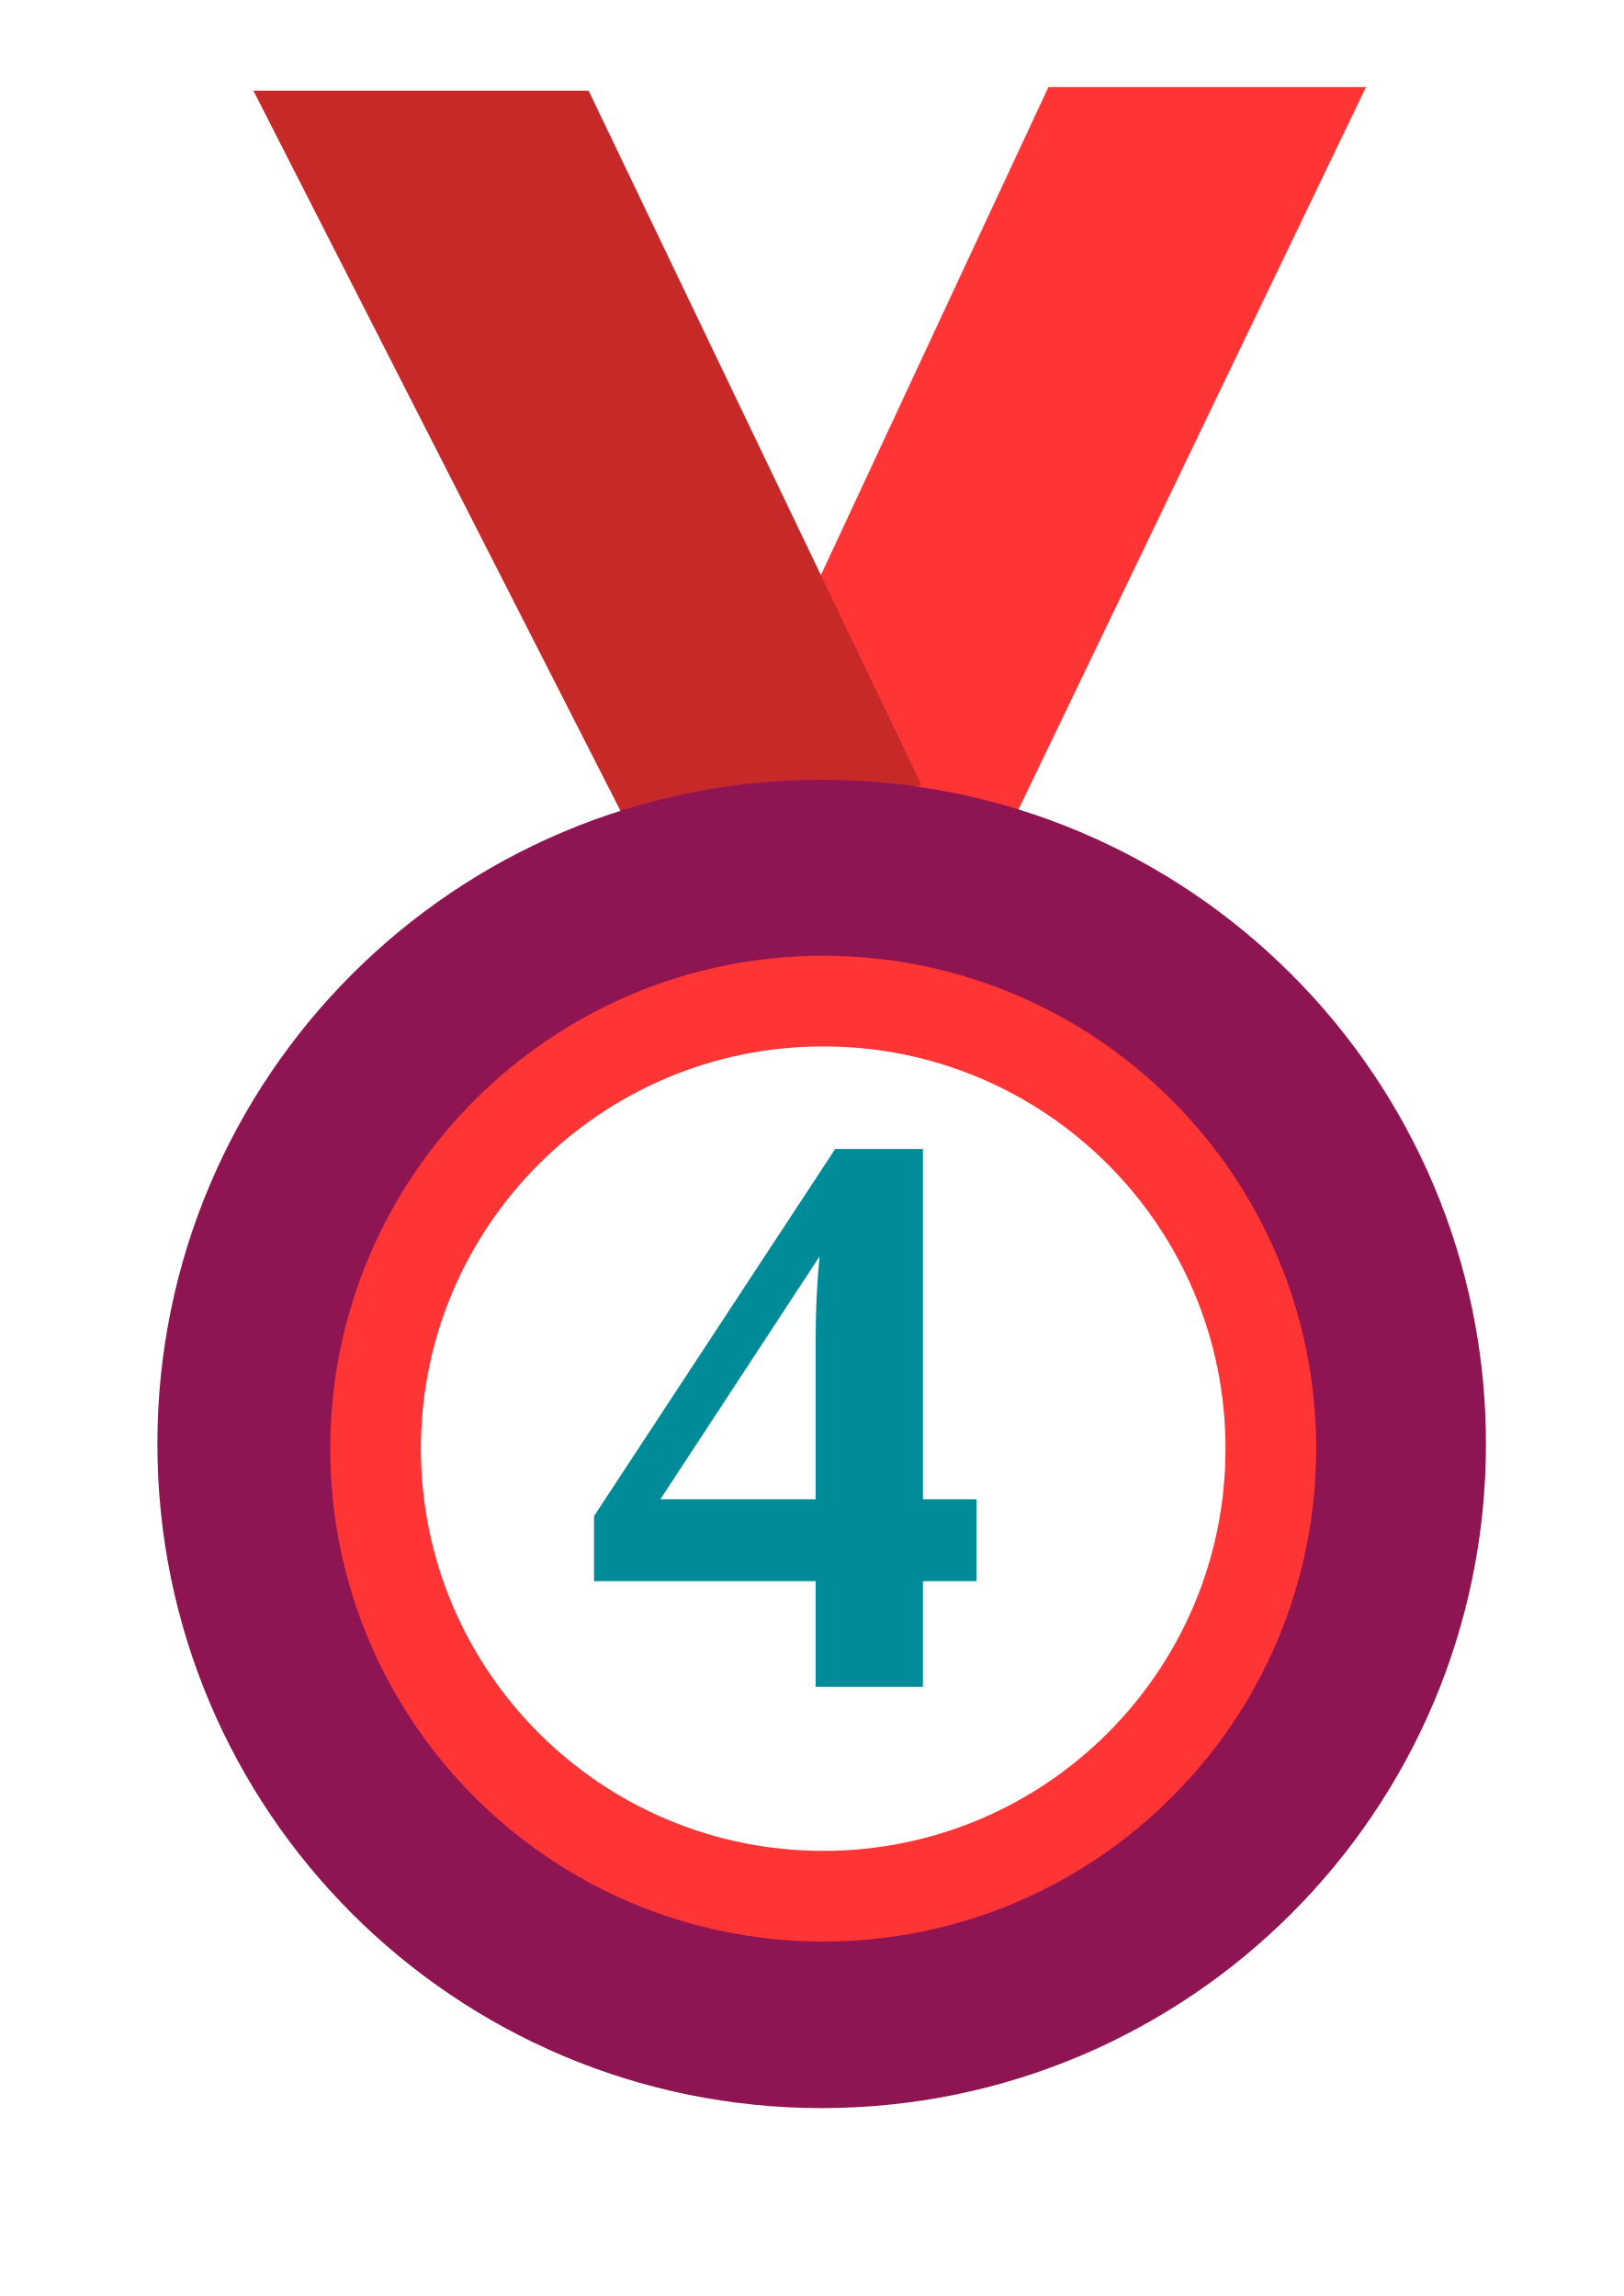
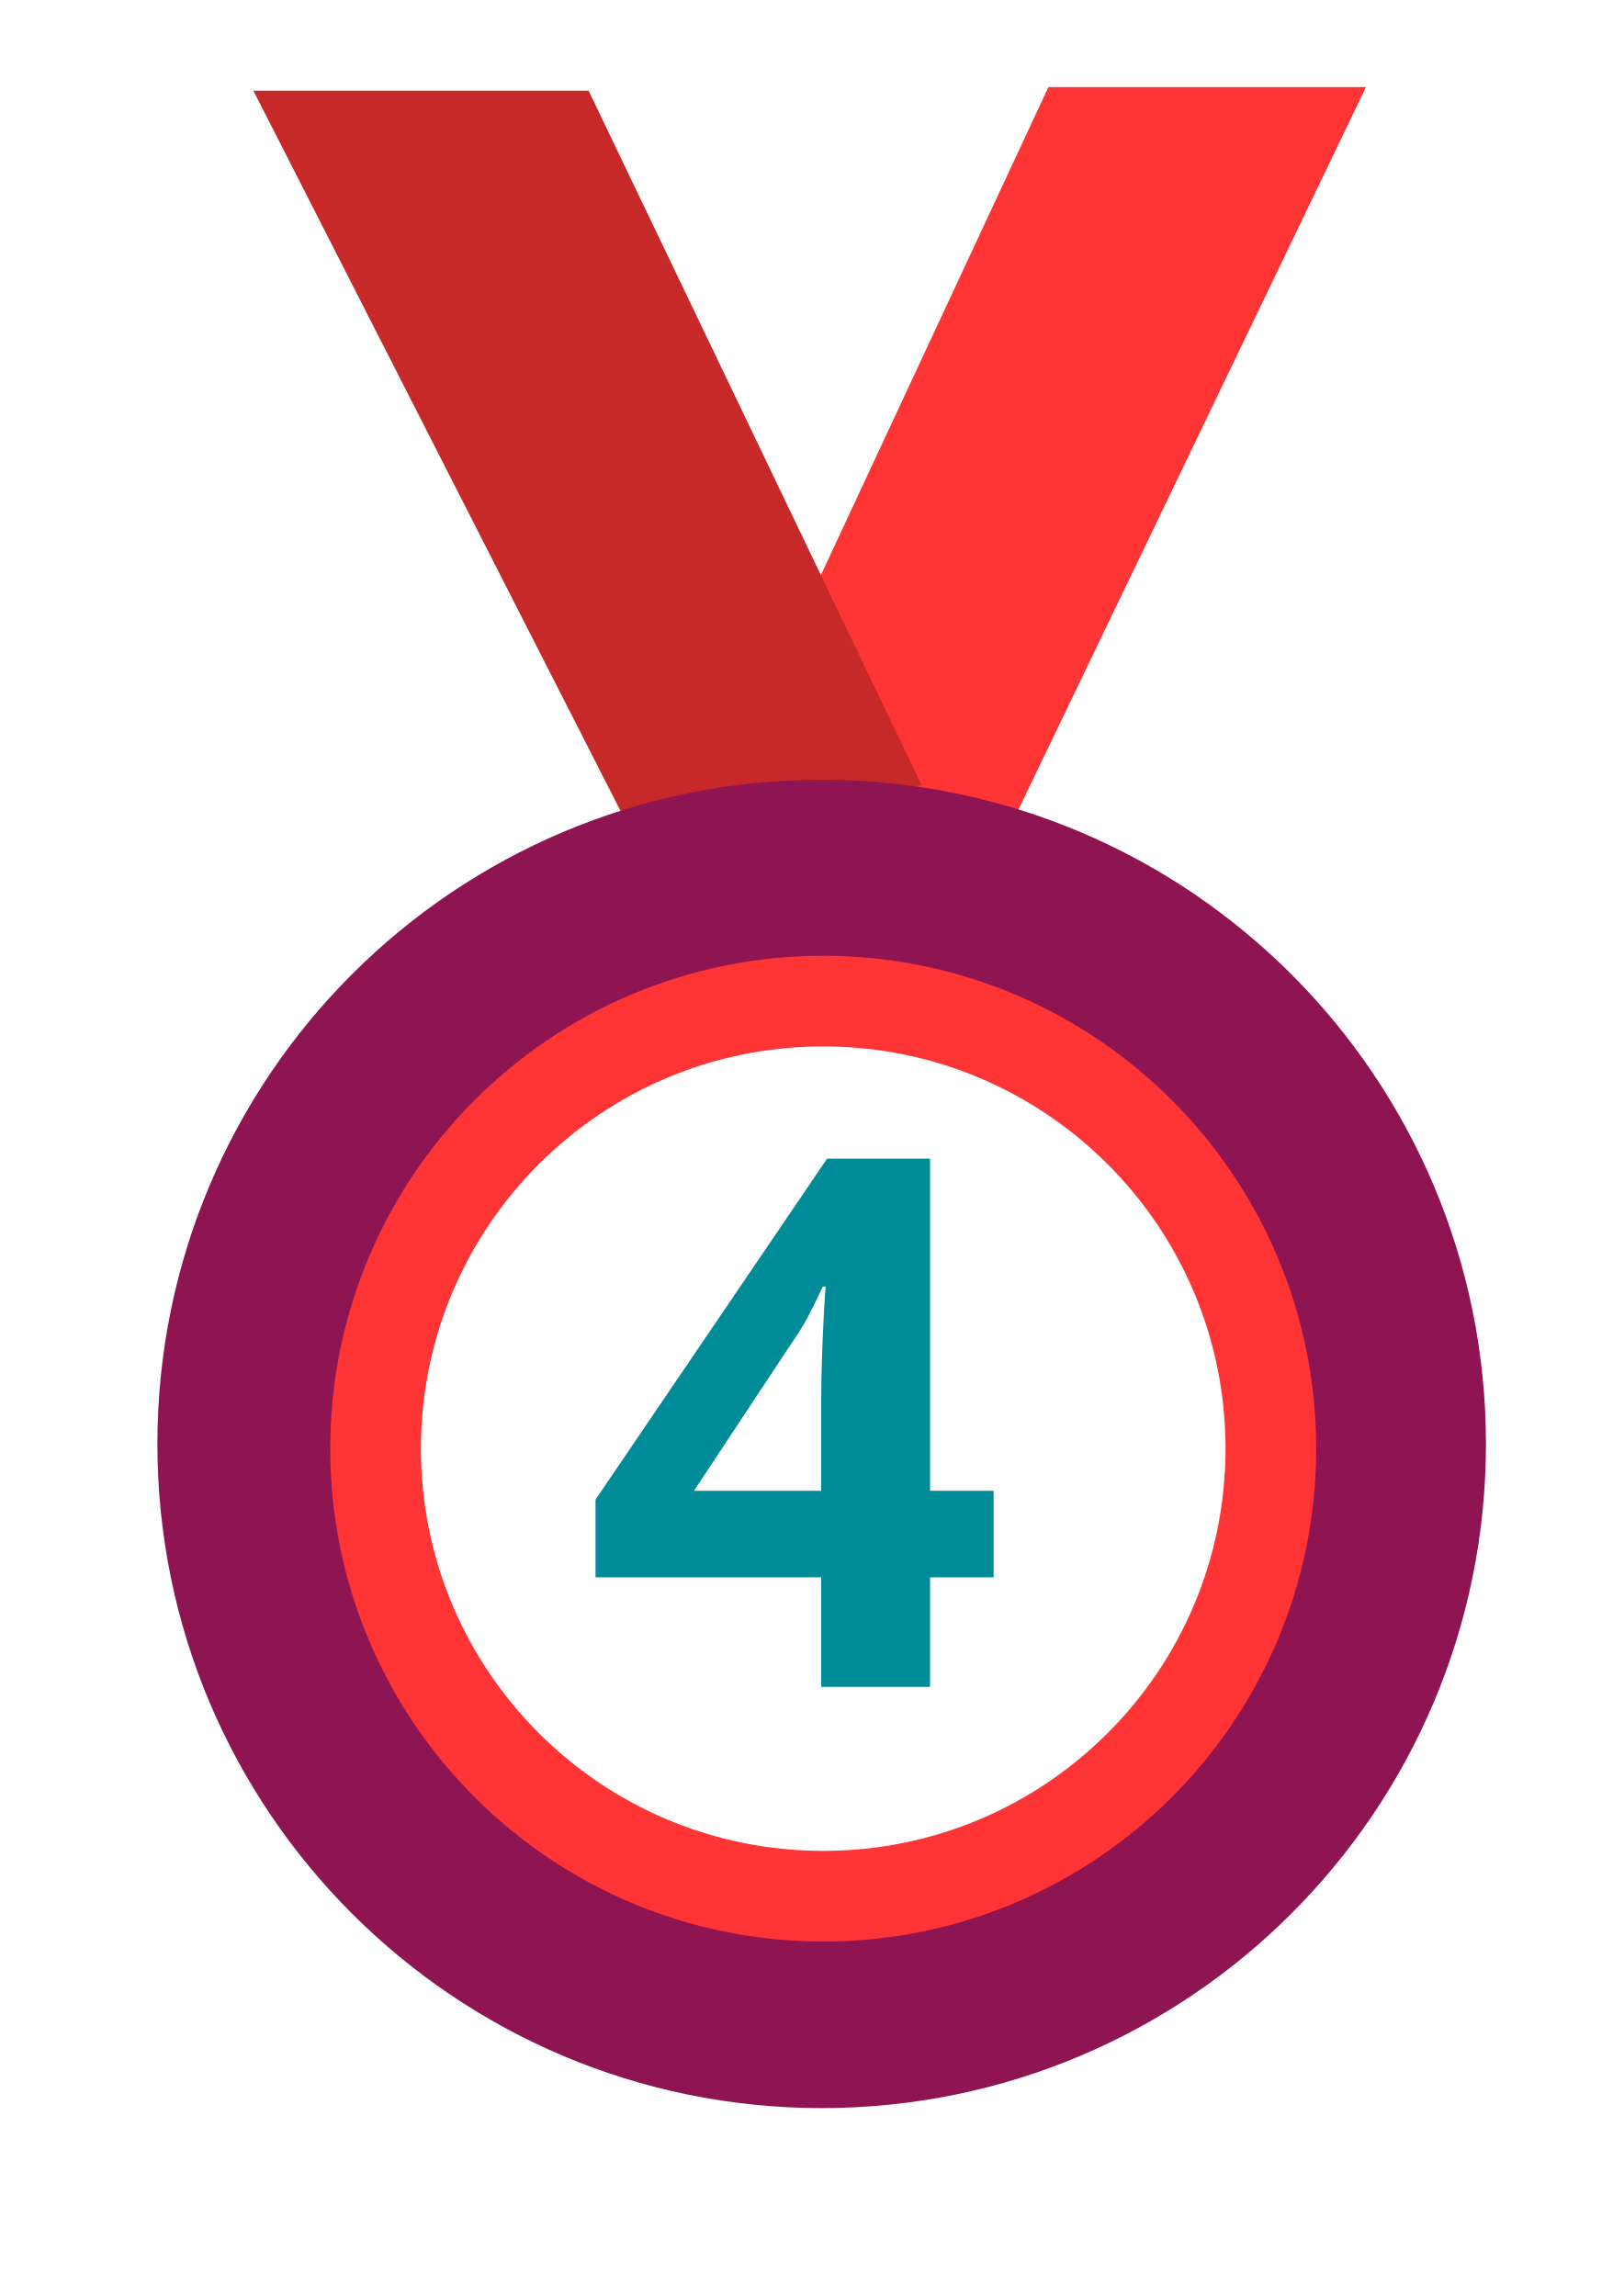
<svg xmlns="http://www.w3.org/2000/svg" width="210mm" height="297mm" version="1.1" viewBox="0 0 210 297">
  <path d="m128.29 111.22 47.941-99.68h-40.462l-41.334 88.679z" style="fill:#ff3434;stroke-width:.549px;stroke:#ff3434" />
  <path d="m82.138 108.59-49.368-96.864h43.354l43.069 89.836z" style="fill:#c72929" />
  <circle cx="106.27" cy="186.78" r="73.792" style="fill:none;stroke-width:24.244;stroke:#8f1552" />
-   <text x="77.394" y="221.201" style="fill:#008b99;font-family:'Liberation Serif';font-size:105.7px;font-weight:bold;line-height:1.25;stroke-width:.734" xml:space="preserve">
-     <tspan x="75.394" y="218.201" style="fill:#008b99;font-family:'Liberation Serif';font-size:105.7px;font-weight:bold;stroke-width:.734">4
+   <text x="77.394" y="221.201" style="fill:#008b99;font-family:'PT Serif';font-size:95.7px;font-weight:bold;line-height:1.25;stroke-width:.734" xml:space="preserve">
+     <tspan x="75.394" y="218.201" style="fill:#008b99;font-family:'PT Serif';font-size:95.7px;font-weight:bold;stroke-width:.734">4
    </tspan>
  </text>
  <circle cx="106.47" cy="187.39" r="57.894" style="fill:none;stroke-width:11.726;stroke:#ff3434" />
</svg>
